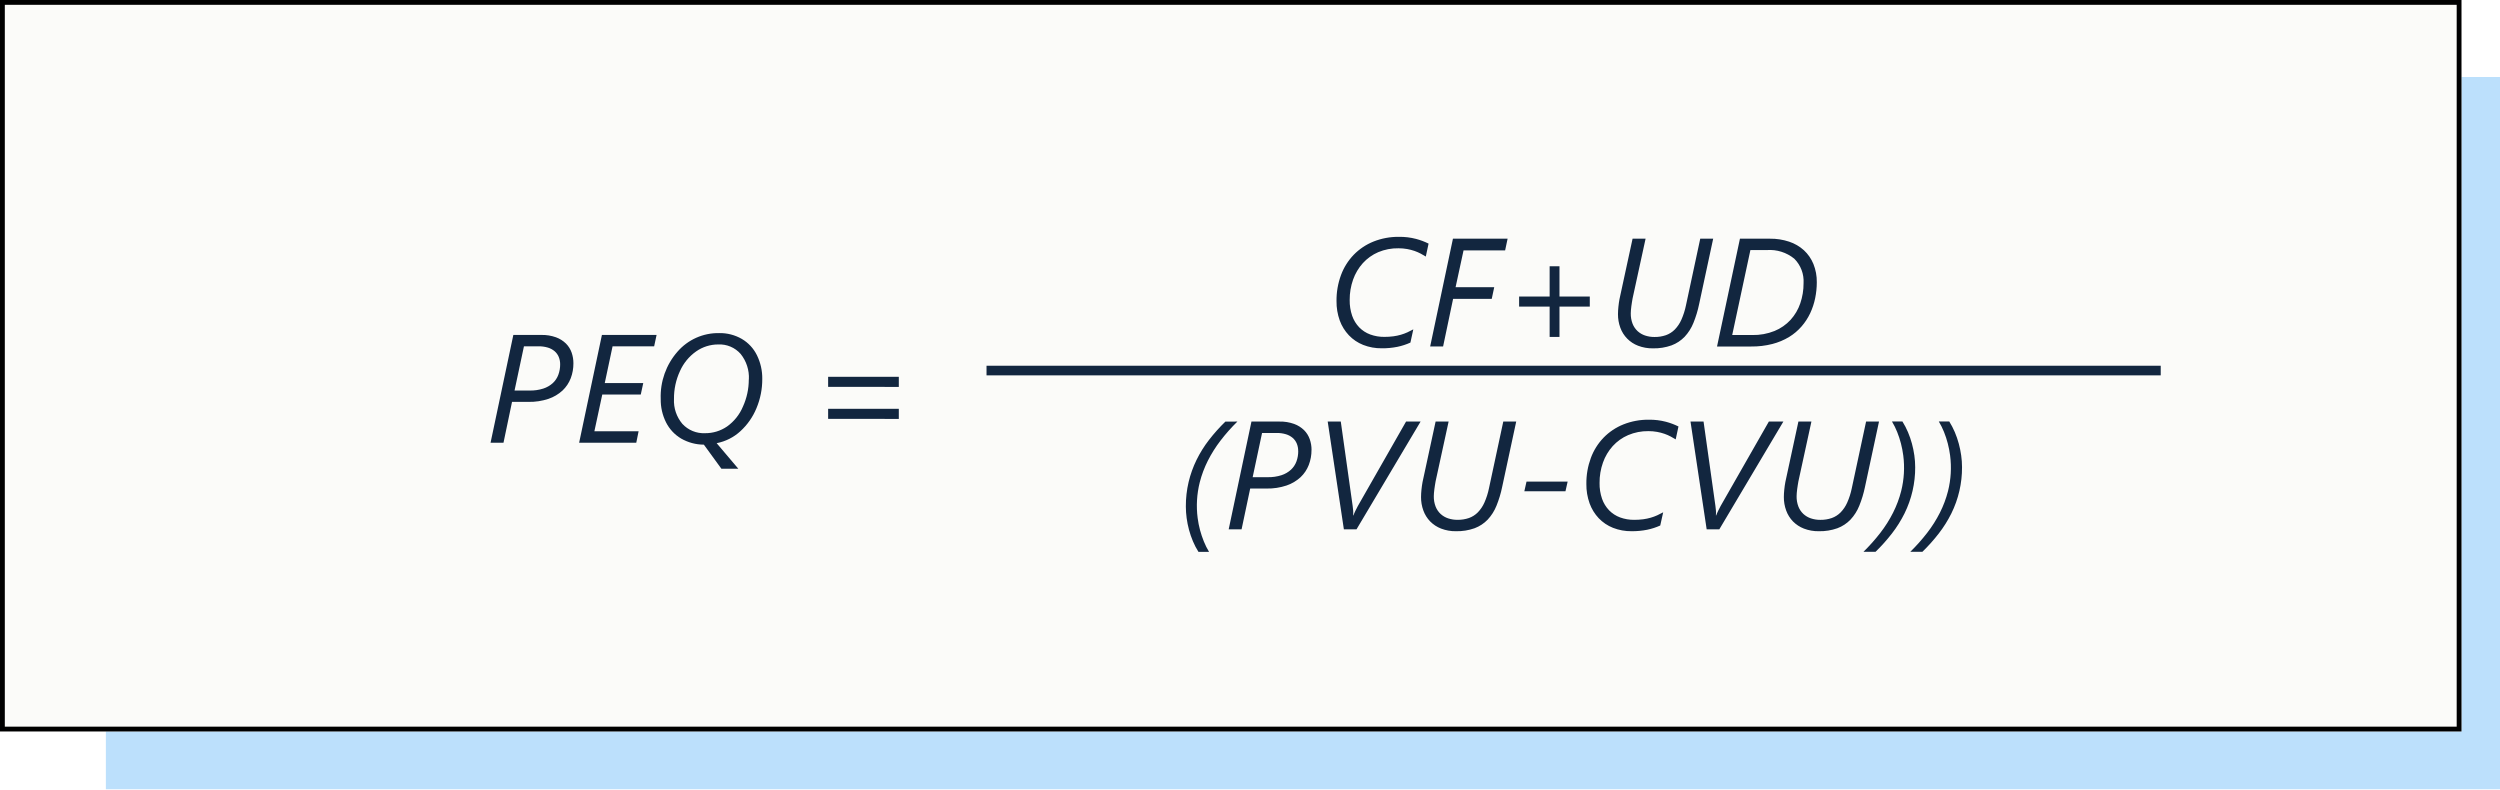
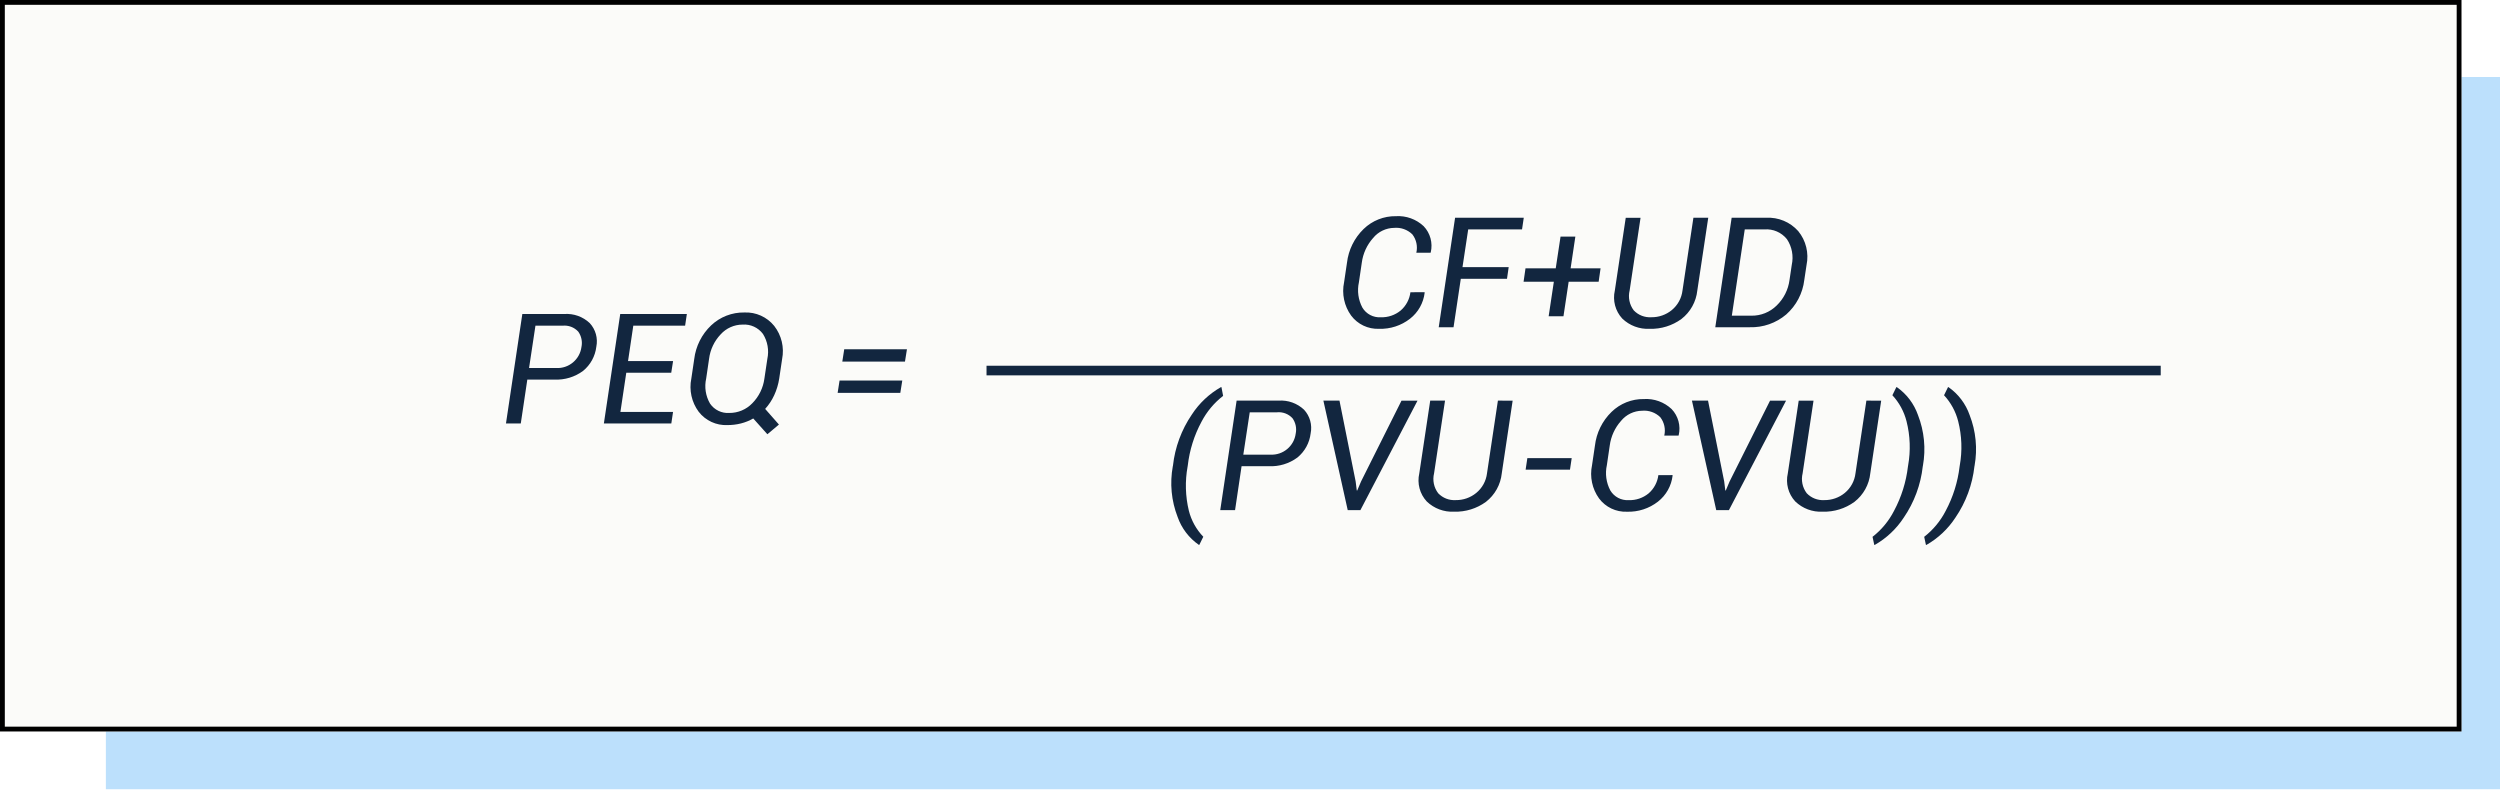
<svg xmlns="http://www.w3.org/2000/svg" width="259.751" height="82" viewBox="0 0 259.751 82">
  <g id="Grupo_1113394" data-name="Grupo 1113394" transform="translate(-244.102 -301.46)">
    <g id="Grupo_1113326" data-name="Grupo 1113326" transform="translate(-145.898 -1935.54)">
      <rect id="Rectángulo_406002" data-name="Rectángulo 406002" width="248.751" height="74" transform="translate(401 2245)" fill="#bce0fc" />
      <g id="Rectángulo_406003" data-name="Rectángulo 406003" transform="translate(390 2237)" fill="#fbfbf9" stroke="#000" stroke-width="0.5">
        <rect width="255.751" height="76" stroke="none" />
        <rect x="0.25" y="0.25" width="255.251" height="75.5" fill="none" />
      </g>
    </g>
-     <g id="Grupo_1113327" data-name="Grupo 1113327" transform="translate(-173.898 -1935.54)">
-       <path id="Trazado_908098" data-name="Trazado 908098" d="M46.141,7.656q-.227-.148-.52-.3a4.751,4.751,0,0,0-.645-.281,5.089,5.089,0,0,0-.77-.2,4.868,4.868,0,0,0-.895-.078A5.2,5.2,0,0,0,41.2,7.2a4.639,4.639,0,0,0-1.6,1.141,5.119,5.119,0,0,0-1.012,1.707,6.178,6.178,0,0,0-.355,2.121,4.834,4.834,0,0,0,.258,1.645,3.3,3.3,0,0,0,.734,1.2,3.1,3.1,0,0,0,1.141.738,4.139,4.139,0,0,0,1.469.25,6.851,6.851,0,0,0,.938-.059,5.428,5.428,0,0,0,.781-.164,5.041,5.041,0,0,0,.676-.25q.316-.145.613-.309l-.3,1.375a6.456,6.456,0,0,1-1.355.441,7.887,7.887,0,0,1-1.621.152,5.123,5.123,0,0,1-1.934-.352,4.177,4.177,0,0,1-1.484-1A4.474,4.474,0,0,1,37.2,14.3a5.762,5.762,0,0,1-.336-2.016,7.548,7.548,0,0,1,.465-2.7,6.092,6.092,0,0,1,1.32-2.109A5.988,5.988,0,0,1,40.7,6.1a6.944,6.944,0,0,1,2.66-.492,6.6,6.6,0,0,1,1.77.215,6.945,6.945,0,0,1,1.3.488Zm8.242-.641h-4.32l-.828,3.828H53.25l-.258,1.211H48.977L47.938,17H46.594L48.961,5.8h5.68Zm5.648,5.844v3.148H59.008V12.859H55.836V11.813h3.172V8.664h1.023v3.148H63.18v1.047ZM74.539,12.6a11.212,11.212,0,0,1-.59,1.949,4.645,4.645,0,0,1-.914,1.441,3.668,3.668,0,0,1-1.363.895,5.394,5.394,0,0,1-1.93.309,4.117,4.117,0,0,1-1.547-.273,3.15,3.15,0,0,1-1.844-1.875,3.988,3.988,0,0,1-.242-1.406,7.552,7.552,0,0,1,.043-.758q.043-.422.113-.8L67.625,5.8h1.352l-1.352,6.211q-.031.18-.066.391t-.062.422q-.027.211-.043.4t-.016.328a2.872,2.872,0,0,0,.188,1.086,2.089,2.089,0,0,0,.52.766,2.172,2.172,0,0,0,.781.457,3.01,3.01,0,0,0,.973.152,3.508,3.508,0,0,0,1.188-.187,2.465,2.465,0,0,0,.922-.586,3.486,3.486,0,0,0,.684-1.016,7.194,7.194,0,0,0,.473-1.477L74.656,5.8H76Zm12.227-2.273a8.2,8.2,0,0,1-.168,1.648,6.961,6.961,0,0,1-.516,1.563,5.965,5.965,0,0,1-.895,1.375,5.531,5.531,0,0,1-1.3,1.1,6.521,6.521,0,0,1-1.738.727,8.532,8.532,0,0,1-2.2.262H76.4L78.781,5.8H81.9a6.1,6.1,0,0,1,1.992.309A4.294,4.294,0,0,1,85.426,7a4.017,4.017,0,0,1,.988,1.426A4.886,4.886,0,0,1,86.766,10.328Zm-1.375.094a3.306,3.306,0,0,0-.961-2.539,4.036,4.036,0,0,0-2.852-.9H79.867l-1.891,8.828h2.086a5.9,5.9,0,0,0,2.316-.422,4.679,4.679,0,0,0,1.664-1.156,4.9,4.9,0,0,0,1.008-1.715A6.361,6.361,0,0,0,85.391,10.422ZM26.566,24.8a18.768,18.768,0,0,0-1.746,1.969,13.3,13.3,0,0,0-1.324,2.1,11.049,11.049,0,0,0-.844,2.254,9.991,9.991,0,0,0-.215,3.7,9.556,9.556,0,0,0,.246,1.25,10.148,10.148,0,0,0,.4,1.191,7.436,7.436,0,0,0,.539,1.078h-1.1a7.428,7.428,0,0,1-.574-1.1,9.192,9.192,0,0,1-.41-1.191,9.557,9.557,0,0,1-.246-1.227,9.129,9.129,0,0,1-.082-1.2,10.858,10.858,0,0,1,.289-2.551,11.1,11.1,0,0,1,.82-2.285,12.112,12.112,0,0,1,1.293-2.074,18.133,18.133,0,0,1,1.707-1.91Zm7.7,2.945a4.3,4.3,0,0,1-.281,1.559,3.463,3.463,0,0,1-.855,1.277,4.07,4.07,0,0,1-1.457.863,6.161,6.161,0,0,1-2.078.316h-1.7L27,36H25.66l2.367-11.2h2.9a4.264,4.264,0,0,1,1.535.246A2.889,2.889,0,0,1,33.5,25.7a2.493,2.493,0,0,1,.586.941A3.349,3.349,0,0,1,34.27,27.742Zm-1.383.117a1.986,1.986,0,0,0-.145-.77,1.589,1.589,0,0,0-.426-.594,1.937,1.937,0,0,0-.7-.379,3.189,3.189,0,0,0-.965-.133H29.129l-.977,4.594h1.57a4.37,4.37,0,0,0,1.426-.207,2.71,2.71,0,0,0,.984-.57,2.222,2.222,0,0,0,.57-.859A3.1,3.1,0,0,0,32.887,27.859ZM38.941,36H37.629l-1.68-11.2h1.359l1.234,8.773a4.182,4.182,0,0,1,.055.5,2.856,2.856,0,0,1-.008.48h.031q.039-.1.09-.227t.117-.254l.133-.258q.066-.129.121-.238L44.09,24.8H45.6Zm15.133-4.4a11.212,11.212,0,0,1-.59,1.949,4.645,4.645,0,0,1-.914,1.441,3.668,3.668,0,0,1-1.363.895,5.394,5.394,0,0,1-1.93.309,4.117,4.117,0,0,1-1.547-.273,3.248,3.248,0,0,1-1.141-.75,3.216,3.216,0,0,1-.7-1.125,3.988,3.988,0,0,1-.242-1.406,7.553,7.553,0,0,1,.043-.758q.043-.422.113-.8L47.16,24.8h1.352L47.16,31.008q-.031.18-.066.391t-.062.422q-.027.211-.043.4t-.016.328a2.872,2.872,0,0,0,.188,1.086,2.089,2.089,0,0,0,.52.766,2.172,2.172,0,0,0,.781.457,3.01,3.01,0,0,0,.973.152,3.508,3.508,0,0,0,1.188-.187,2.465,2.465,0,0,0,.922-.586,3.487,3.487,0,0,0,.684-1.016,7.194,7.194,0,0,0,.473-1.477L54.191,24.8h1.344Zm6.578.445H56.379l.227-1.008h4.273Zm11.453-5.391q-.227-.148-.52-.3a4.751,4.751,0,0,0-.645-.281,5.088,5.088,0,0,0-.77-.2,4.868,4.868,0,0,0-.895-.078,5.2,5.2,0,0,0-2.113.414,4.639,4.639,0,0,0-1.6,1.141,5.119,5.119,0,0,0-1.012,1.707,6.178,6.178,0,0,0-.355,2.121,4.834,4.834,0,0,0,.258,1.645,3.3,3.3,0,0,0,.734,1.2,3.1,3.1,0,0,0,1.141.738,4.139,4.139,0,0,0,1.469.25,6.851,6.851,0,0,0,.938-.059,5.428,5.428,0,0,0,.781-.164,5.041,5.041,0,0,0,.676-.25q.316-.145.613-.309L70.5,35.6a6.456,6.456,0,0,1-1.355.441,7.887,7.887,0,0,1-1.621.152,5.123,5.123,0,0,1-1.934-.352,4.177,4.177,0,0,1-1.484-1A4.474,4.474,0,0,1,63.16,33.3a5.762,5.762,0,0,1-.336-2.016,7.548,7.548,0,0,1,.465-2.7,6.092,6.092,0,0,1,1.32-2.109A5.988,5.988,0,0,1,66.664,25.1a6.944,6.944,0,0,1,2.66-.492,6.6,6.6,0,0,1,1.77.215,6.945,6.945,0,0,1,1.3.488ZM76.637,36H75.324l-1.68-11.2H75l1.234,8.773a4.182,4.182,0,0,1,.055.5,2.856,2.856,0,0,1-.008.48h.031q.039-.1.09-.227t.117-.254l.133-.258q.066-.129.121-.238L81.785,24.8h1.508ZM91.77,31.6a11.212,11.212,0,0,1-.59,1.949,4.645,4.645,0,0,1-.914,1.441,3.668,3.668,0,0,1-1.363.895,5.394,5.394,0,0,1-1.93.309,4.117,4.117,0,0,1-1.547-.273,3.248,3.248,0,0,1-1.141-.75,3.216,3.216,0,0,1-.7-1.125,3.988,3.988,0,0,1-.242-1.406,7.552,7.552,0,0,1,.043-.758q.043-.422.113-.8L84.855,24.8h1.352l-1.352,6.211q-.031.18-.066.391t-.062.422q-.027.211-.043.4t-.016.328a2.872,2.872,0,0,0,.188,1.086,2.089,2.089,0,0,0,.52.766,2.172,2.172,0,0,0,.781.457,3.01,3.01,0,0,0,.973.152,3.508,3.508,0,0,0,1.188-.187,2.465,2.465,0,0,0,.922-.586,3.487,3.487,0,0,0,.684-1.016,7.194,7.194,0,0,0,.473-1.477L91.887,24.8H93.23Zm5.219-2.078a10.731,10.731,0,0,1-1.113,4.832,12.372,12.372,0,0,1-1.3,2.07,18.133,18.133,0,0,1-1.707,1.91H91.613a19.358,19.358,0,0,0,1.75-1.965,12.993,12.993,0,0,0,1.328-2.1,11.048,11.048,0,0,0,.844-2.254,9.97,9.97,0,0,0,.215-3.691,10.184,10.184,0,0,0-.242-1.25,9.587,9.587,0,0,0-.395-1.2,7.809,7.809,0,0,0-.539-1.086H95.66a7.982,7.982,0,0,1,.578,1.109,9.014,9.014,0,0,1,.414,1.2,10.08,10.08,0,0,1,.25,1.223A8.638,8.638,0,0,1,96.988,29.523Zm4.867,0a10.731,10.731,0,0,1-1.113,4.832,12.372,12.372,0,0,1-1.3,2.07,18.133,18.133,0,0,1-1.707,1.91H96.48a19.358,19.358,0,0,0,1.75-1.965,12.993,12.993,0,0,0,1.328-2.1,11.048,11.048,0,0,0,.844-2.254,9.97,9.97,0,0,0,.215-3.691,10.184,10.184,0,0,0-.242-1.25,9.587,9.587,0,0,0-.395-1.2,7.809,7.809,0,0,0-.539-1.086h1.086a7.982,7.982,0,0,1,.578,1.109,9.014,9.014,0,0,1,.414,1.2,10.08,10.08,0,0,1,.25,1.223A8.638,8.638,0,0,1,101.855,29.523Z" transform="translate(520 2256)" fill="#12263f" />
-       <path id="Trazado_908097" data-name="Trazado 908097" d="M24.578,8.742A4.3,4.3,0,0,1,24.3,10.3a3.463,3.463,0,0,1-.855,1.277,4.07,4.07,0,0,1-1.457.863,6.161,6.161,0,0,1-2.078.316H18.2L17.313,17H15.969L18.336,5.8h2.9a4.264,4.264,0,0,1,1.535.246,2.889,2.889,0,0,1,1.039.656,2.493,2.493,0,0,1,.586.941A3.349,3.349,0,0,1,24.578,8.742ZM23.2,8.859a1.986,1.986,0,0,0-.145-.77,1.589,1.589,0,0,0-.426-.594,1.937,1.937,0,0,0-.7-.379,3.189,3.189,0,0,0-.965-.133H19.438l-.977,4.594h1.57a4.37,4.37,0,0,0,1.426-.207,2.71,2.71,0,0,0,.984-.57,2.222,2.222,0,0,0,.57-.859A3.1,3.1,0,0,0,23.2,8.859Zm9.766-1.875h-4.32l-.812,3.82h4l-.258,1.188h-4l-.82,3.82h4.594L31.109,17H25.172L27.539,5.8h5.68ZM44.2,10.375a7.742,7.742,0,0,1-.6,3.031A6.684,6.684,0,0,1,41.93,15.8a5.049,5.049,0,0,1-2.469,1.246l2.25,2.656H39.953L38.133,17.2a4.756,4.756,0,0,1-2.367-.637A4.086,4.086,0,0,1,34.2,14.883a5.233,5.233,0,0,1-.551-2.43,7.054,7.054,0,0,1,1.742-4.914,5.6,5.6,0,0,1,4.336-1.93,4.536,4.536,0,0,1,2.348.605,4.011,4.011,0,0,1,1.574,1.7A5.42,5.42,0,0,1,44.2,10.375Zm-1.391.047a3.912,3.912,0,0,0-.852-2.645,2.922,2.922,0,0,0-2.336-.988,3.987,3.987,0,0,0-2.293.723,4.954,4.954,0,0,0-1.68,2.047,6.731,6.731,0,0,0-.621,2.895,3.722,3.722,0,0,0,.871,2.586,3.019,3.019,0,0,0,2.363.969,3.971,3.971,0,0,0,2.285-.7,4.816,4.816,0,0,0,1.645-2.062A6.776,6.776,0,0,0,42.8,10.422Zm8.234.773V10.148h7.344V11.2Zm0,3.328V13.477h7.344v1.047Z" transform="translate(453 2266)" fill="#12263f" />
-       <line id="Línea_575" data-name="Línea 575" x2="122" transform="translate(520.5 2275.5)" fill="none" stroke="#12263f" stroke-width="1" />
-     </g>
+     <path id="Trazado_908421" data-name="Trazado 908421" d="M46.008,11.359l.016.047A4.027,4.027,0,0,1,44.5,14.117a4.979,4.979,0,0,1-3.219,1.047,3.446,3.446,0,0,1-2.9-1.379,4.374,4.374,0,0,1-.73-3.457l.3-2.023A5.839,5.839,0,0,1,39.68,4.793a4.715,4.715,0,0,1,3.359-1.332A3.859,3.859,0,0,1,45.918,4.5a2.951,2.951,0,0,1,.738,2.715l-.023.047H45.156a2.277,2.277,0,0,0-.414-1.914,2.4,2.4,0,0,0-1.891-.672,2.872,2.872,0,0,0-2.184,1.051,4.789,4.789,0,0,0-1.176,2.566l-.3,2.039a3.844,3.844,0,0,0,.359,2.625,2.075,2.075,0,0,0,1.914,1.008,3.087,3.087,0,0,0,2.063-.7,3,3,0,0,0,1.016-1.9Zm8.57-1.391h-4.8L49.023,15H47.484l1.7-11.375H56.32l-.18,1.211H50.547l-.594,3.922h4.8Zm6.609-1.086H64.3l-.2,1.391H60.984l-.539,3.586H58.906l.539-3.586H56.3l.2-1.391h3.141l.5-3.3h1.539Zm14.3-5.258L74.352,11.18A4.32,4.32,0,0,1,72.7,14.145a5.35,5.35,0,0,1-3.3,1.02A3.819,3.819,0,0,1,66.555,14.1a3.227,3.227,0,0,1-.773-2.918l1.133-7.555h1.539L67.32,11.18a2.446,2.446,0,0,0,.43,2.07,2.319,2.319,0,0,0,1.828.711,3.276,3.276,0,0,0,2.121-.742,3.108,3.108,0,0,0,1.113-2.039l1.133-7.555ZM76.219,15l1.7-11.375H81.5a4.154,4.154,0,0,1,3.336,1.387A4.208,4.208,0,0,1,85.7,8.539l-.234,1.555a5.675,5.675,0,0,1-1.879,3.582A5.6,5.6,0,0,1,79.8,15ZM79.281,4.836,77.938,13.8h2.039a3.649,3.649,0,0,0,2.613-1.051,4.488,4.488,0,0,0,1.34-2.652l.234-1.57a3.476,3.476,0,0,0-.5-2.676A2.725,2.725,0,0,0,81.32,4.836ZM19.871,29.383a11.684,11.684,0,0,1,1.965-5.316,8.782,8.782,0,0,1,3.027-2.848l.047.008.172.906a8.17,8.17,0,0,0-2.242,2.68,12.607,12.607,0,0,0-1.43,4.555l-.016.1a11.079,11.079,0,0,0,.129,4.6,6.02,6.02,0,0,0,1.5,2.7l-.414.844h-.047a5.9,5.9,0,0,1-2.207-2.9,9.705,9.705,0,0,1-.5-5.262ZM27,29.438,26.324,34H24.785l1.7-11.375H30.84a3.5,3.5,0,0,1,2.652.945,2.794,2.794,0,0,1,.684,2.461A3.815,3.815,0,0,1,32.8,28.539a4.633,4.633,0,0,1-2.973.9Zm.18-1.2H30a2.518,2.518,0,0,0,2.625-2.187,2.042,2.042,0,0,0-.332-1.594,1.94,1.94,0,0,0-1.637-.617H27.848Zm11.672,2.781.117.938.047.008.4-.945,4.2-8.391h1.664L39.348,34h-1.32L35.5,22.625h1.672Zm16.313-8.391L54.035,30.18a4.32,4.32,0,0,1-1.648,2.965,5.35,5.35,0,0,1-3.3,1.02A3.819,3.819,0,0,1,46.238,33.1a3.227,3.227,0,0,1-.773-2.918L46.6,22.625h1.539L47,30.18a2.446,2.446,0,0,0,.43,2.07,2.319,2.319,0,0,0,1.828.711,3.276,3.276,0,0,0,2.121-.742A3.108,3.108,0,0,0,52.5,30.18l1.133-7.555ZM61.121,29.8H56.512l.18-1.2H61.3Zm10.648.563.016.047a4.027,4.027,0,0,1-1.523,2.711,4.979,4.979,0,0,1-3.219,1.047,3.446,3.446,0,0,1-2.9-1.379,4.374,4.374,0,0,1-.73-3.457l.3-2.023a5.839,5.839,0,0,1,1.727-3.512A4.715,4.715,0,0,1,68.8,22.461,3.859,3.859,0,0,1,71.68,23.5a2.951,2.951,0,0,1,.738,2.715l-.023.047H70.918a2.277,2.277,0,0,0-.414-1.914,2.4,2.4,0,0,0-1.891-.672,2.872,2.872,0,0,0-2.184,1.051,4.789,4.789,0,0,0-1.176,2.566l-.3,2.039a3.844,3.844,0,0,0,.359,2.625,2.075,2.075,0,0,0,1.914,1.008,3.087,3.087,0,0,0,2.063-.7,3,3,0,0,0,1.016-1.9Zm5.375.656.117.938.047.008.4-.945,4.2-8.391h1.664L77.637,34h-1.32L73.793,22.625h1.672Zm16.313-8.391L92.324,30.18a4.32,4.32,0,0,1-1.648,2.965,5.35,5.35,0,0,1-3.3,1.02A3.819,3.819,0,0,1,84.527,33.1a3.227,3.227,0,0,1-.773-2.918l1.133-7.555h1.539L85.293,30.18a2.446,2.446,0,0,0,.43,2.07,2.319,2.319,0,0,0,1.828.711,3.276,3.276,0,0,0,2.121-.742,3.108,3.108,0,0,0,1.113-2.039l1.133-7.555Zm4.32,6.828a11.73,11.73,0,0,1-1.973,5.32,8.822,8.822,0,0,1-3.02,2.844l-.047-.008-.18-.836a8.091,8.091,0,0,0,2.234-2.7,12.974,12.974,0,0,0,1.445-4.605l.016-.1a10.855,10.855,0,0,0-.164-4.605,6.225,6.225,0,0,0-1.469-2.7l.414-.844h.047a5.924,5.924,0,0,1,2.2,2.906,9.745,9.745,0,0,1,.512,5.258Zm5.367,0a11.73,11.73,0,0,1-1.973,5.32,8.822,8.822,0,0,1-3.02,2.844l-.047-.008-.18-.836a8.091,8.091,0,0,0,2.234-2.7,12.974,12.974,0,0,0,1.445-4.605l.016-.1a10.855,10.855,0,0,0-.164-4.605,6.225,6.225,0,0,0-1.469-2.7l.414-.844h.047a5.924,5.924,0,0,1,2.2,2.906,9.745,9.745,0,0,1,.512,5.258Z" transform="translate(346.102 320.46)" fill="#12263f" />
+     <path id="Trazado_908422" data-name="Trazado 908422" d="M19.789,10.438,19.109,15H17.57l1.7-11.375h4.352a3.5,3.5,0,0,1,2.652.945,2.794,2.794,0,0,1,.684,2.461,3.815,3.815,0,0,1-1.379,2.508,4.633,4.633,0,0,1-2.973.9Zm.18-1.2h2.82a2.518,2.518,0,0,0,2.625-2.187,2.042,2.042,0,0,0-.332-1.594,1.94,1.94,0,0,0-1.637-.617H20.633Zm14.773.492H30.07l-.609,4.07H34.93L34.75,15H27.742l1.7-11.375h6.922l-.18,1.211H30.8l-.547,3.68h4.68Zm11.219.6a6.458,6.458,0,0,1-.523,1.738,5.638,5.638,0,0,1-.937,1.418l1.43,1.625-1.2,1.008-1.469-1.641a4.962,4.962,0,0,1-1.27.516,5.667,5.667,0,0,1-1.4.172,3.575,3.575,0,0,1-3-1.387,4.337,4.337,0,0,1-.762-3.449l.3-2.023a5.782,5.782,0,0,1,1.758-3.5,4.886,4.886,0,0,1,3.453-1.34,3.767,3.767,0,0,1,3.1,1.395,4.257,4.257,0,0,1,.82,3.449ZM44.727,8.289a3.493,3.493,0,0,0-.453-2.59,2.425,2.425,0,0,0-2.125-.973,3.07,3.07,0,0,0-2.27,1.012,4.5,4.5,0,0,0-1.207,2.551l-.3,2.039a3.608,3.608,0,0,0,.4,2.605,2.244,2.244,0,0,0,2.008.973A3.283,3.283,0,0,0,43.164,12.9a4.477,4.477,0,0,0,1.258-2.57Zm14.3.281H52.516l.2-1.281h6.516Zm-.484,3.25H52.031l.2-1.281h6.516Z" transform="translate(279.102 330.46)" fill="#12263f" />
+     <path id="Trazado_908423" data-name="Trazado 908423" d="M0,0H122" transform="translate(346.602 339.96)" fill="none" stroke="#12263f" stroke-width="1" />
  </g>
</svg>
